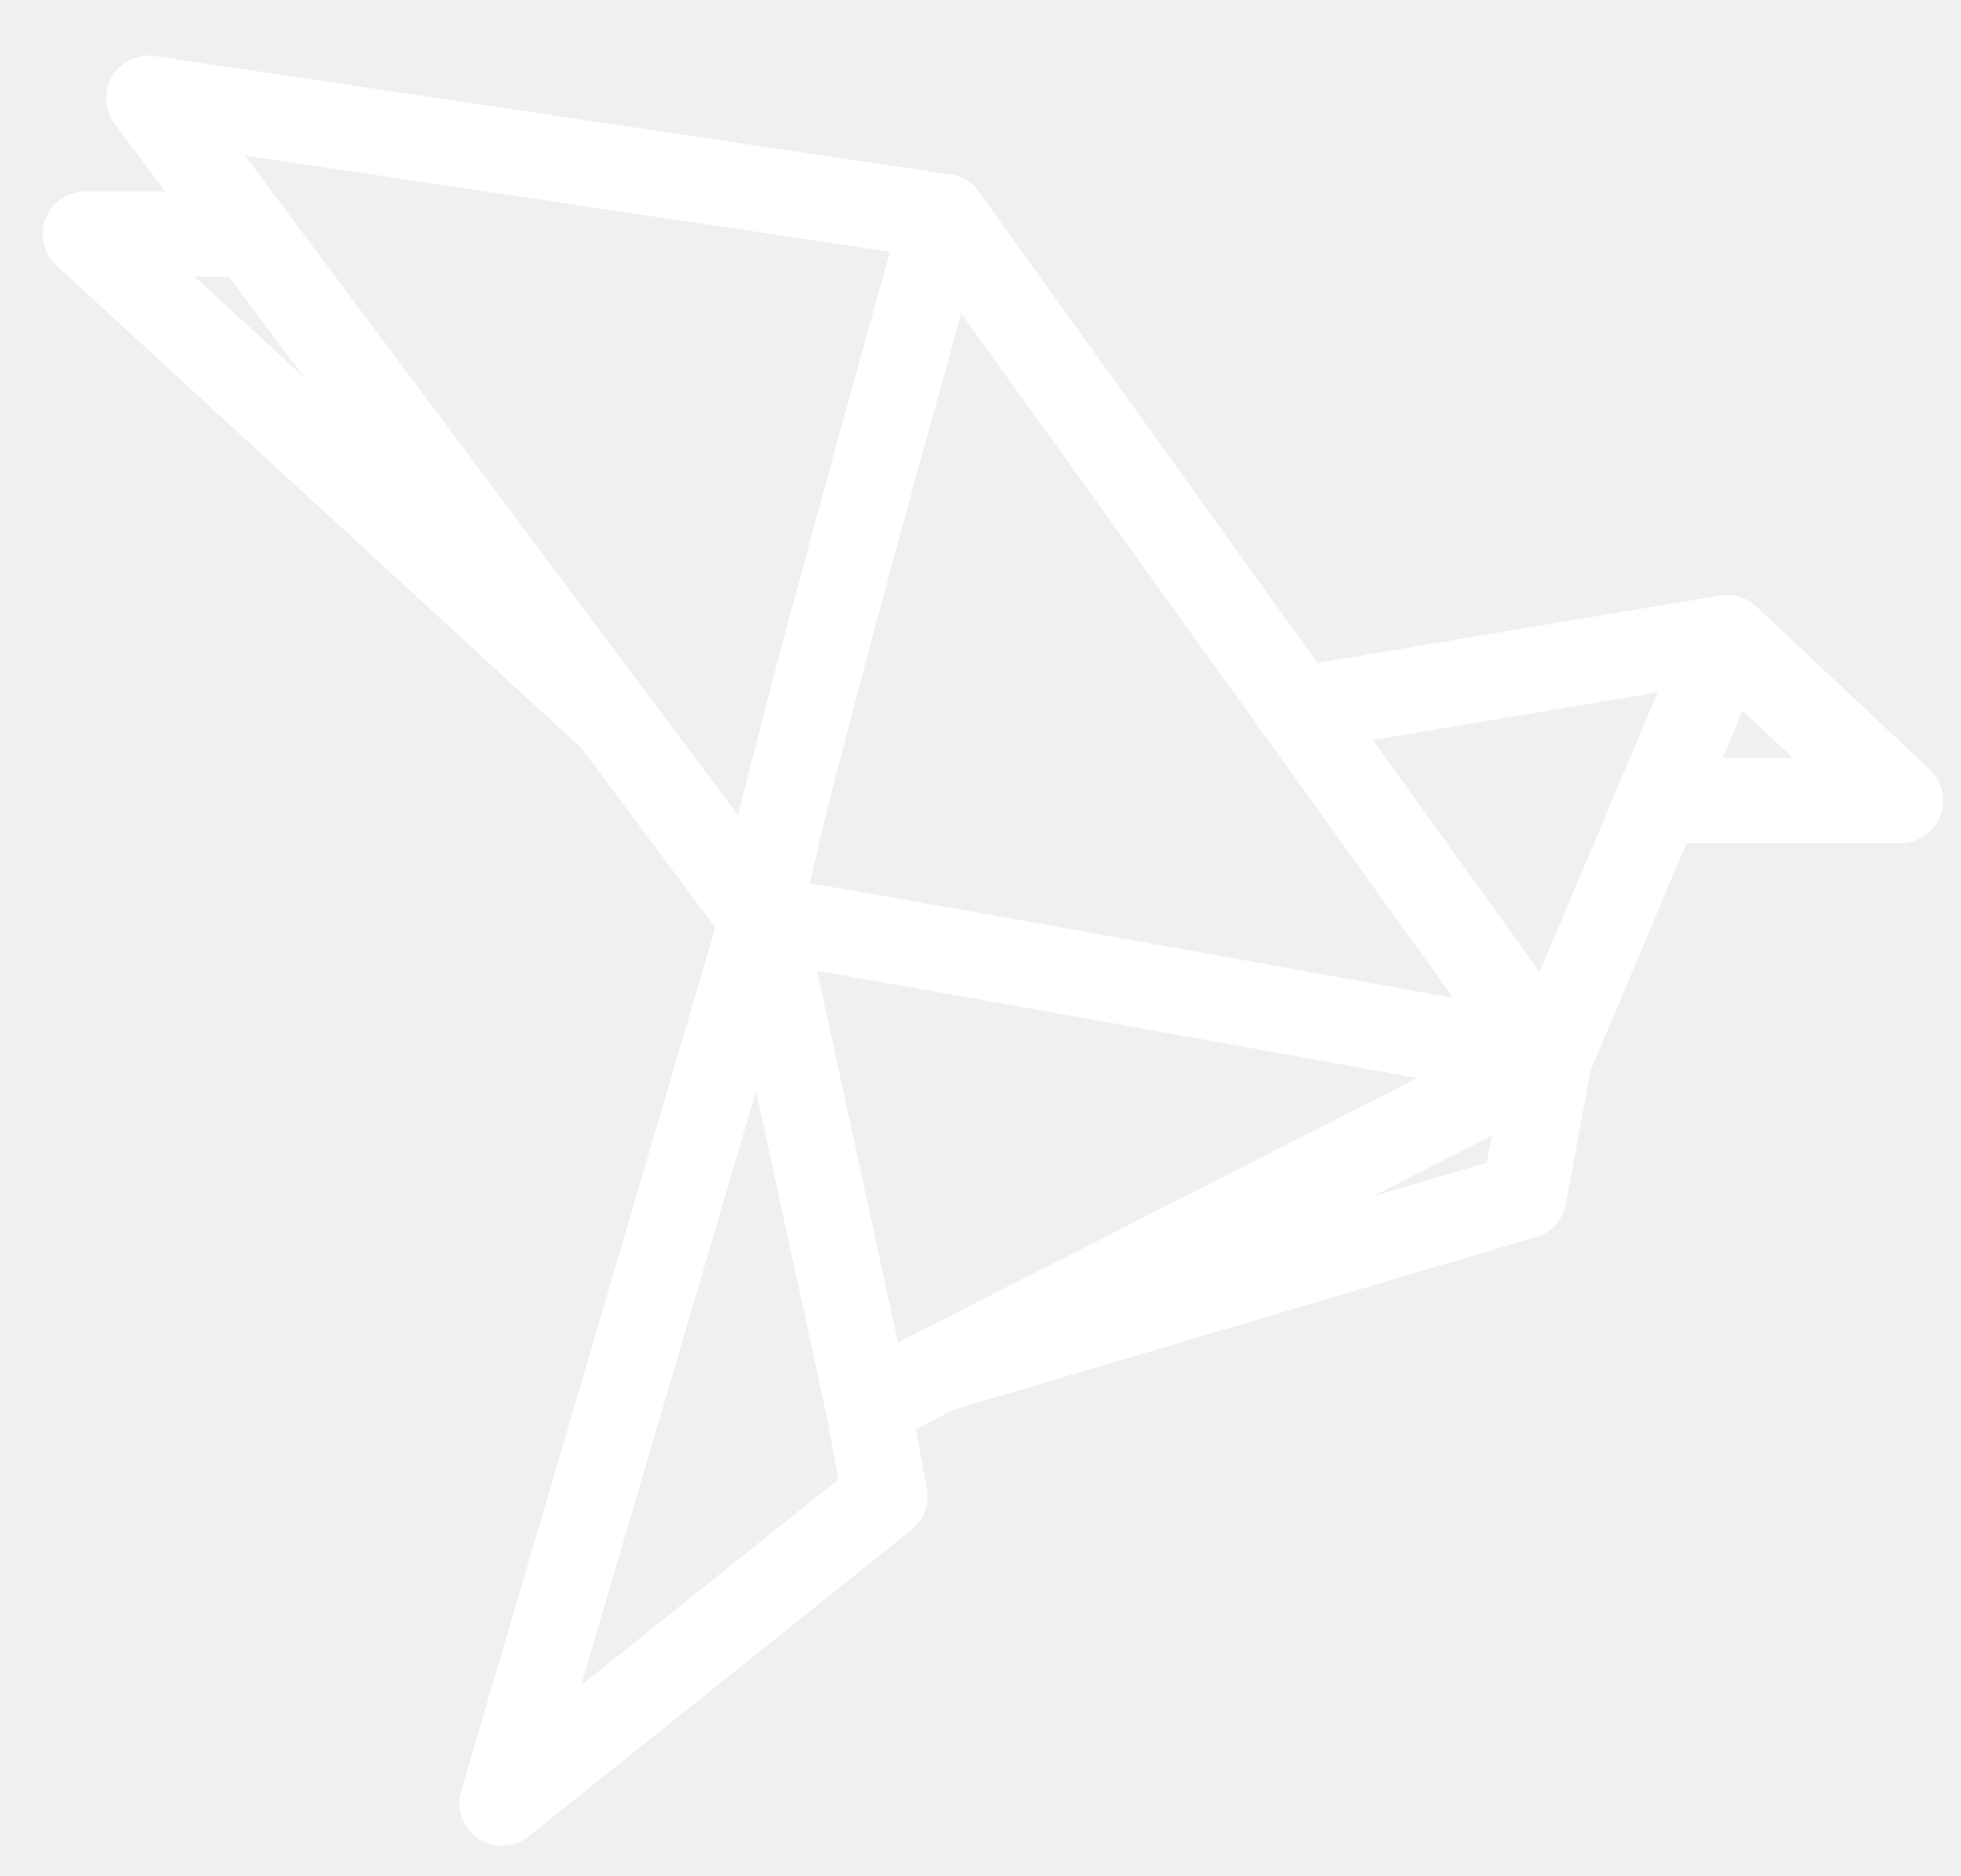
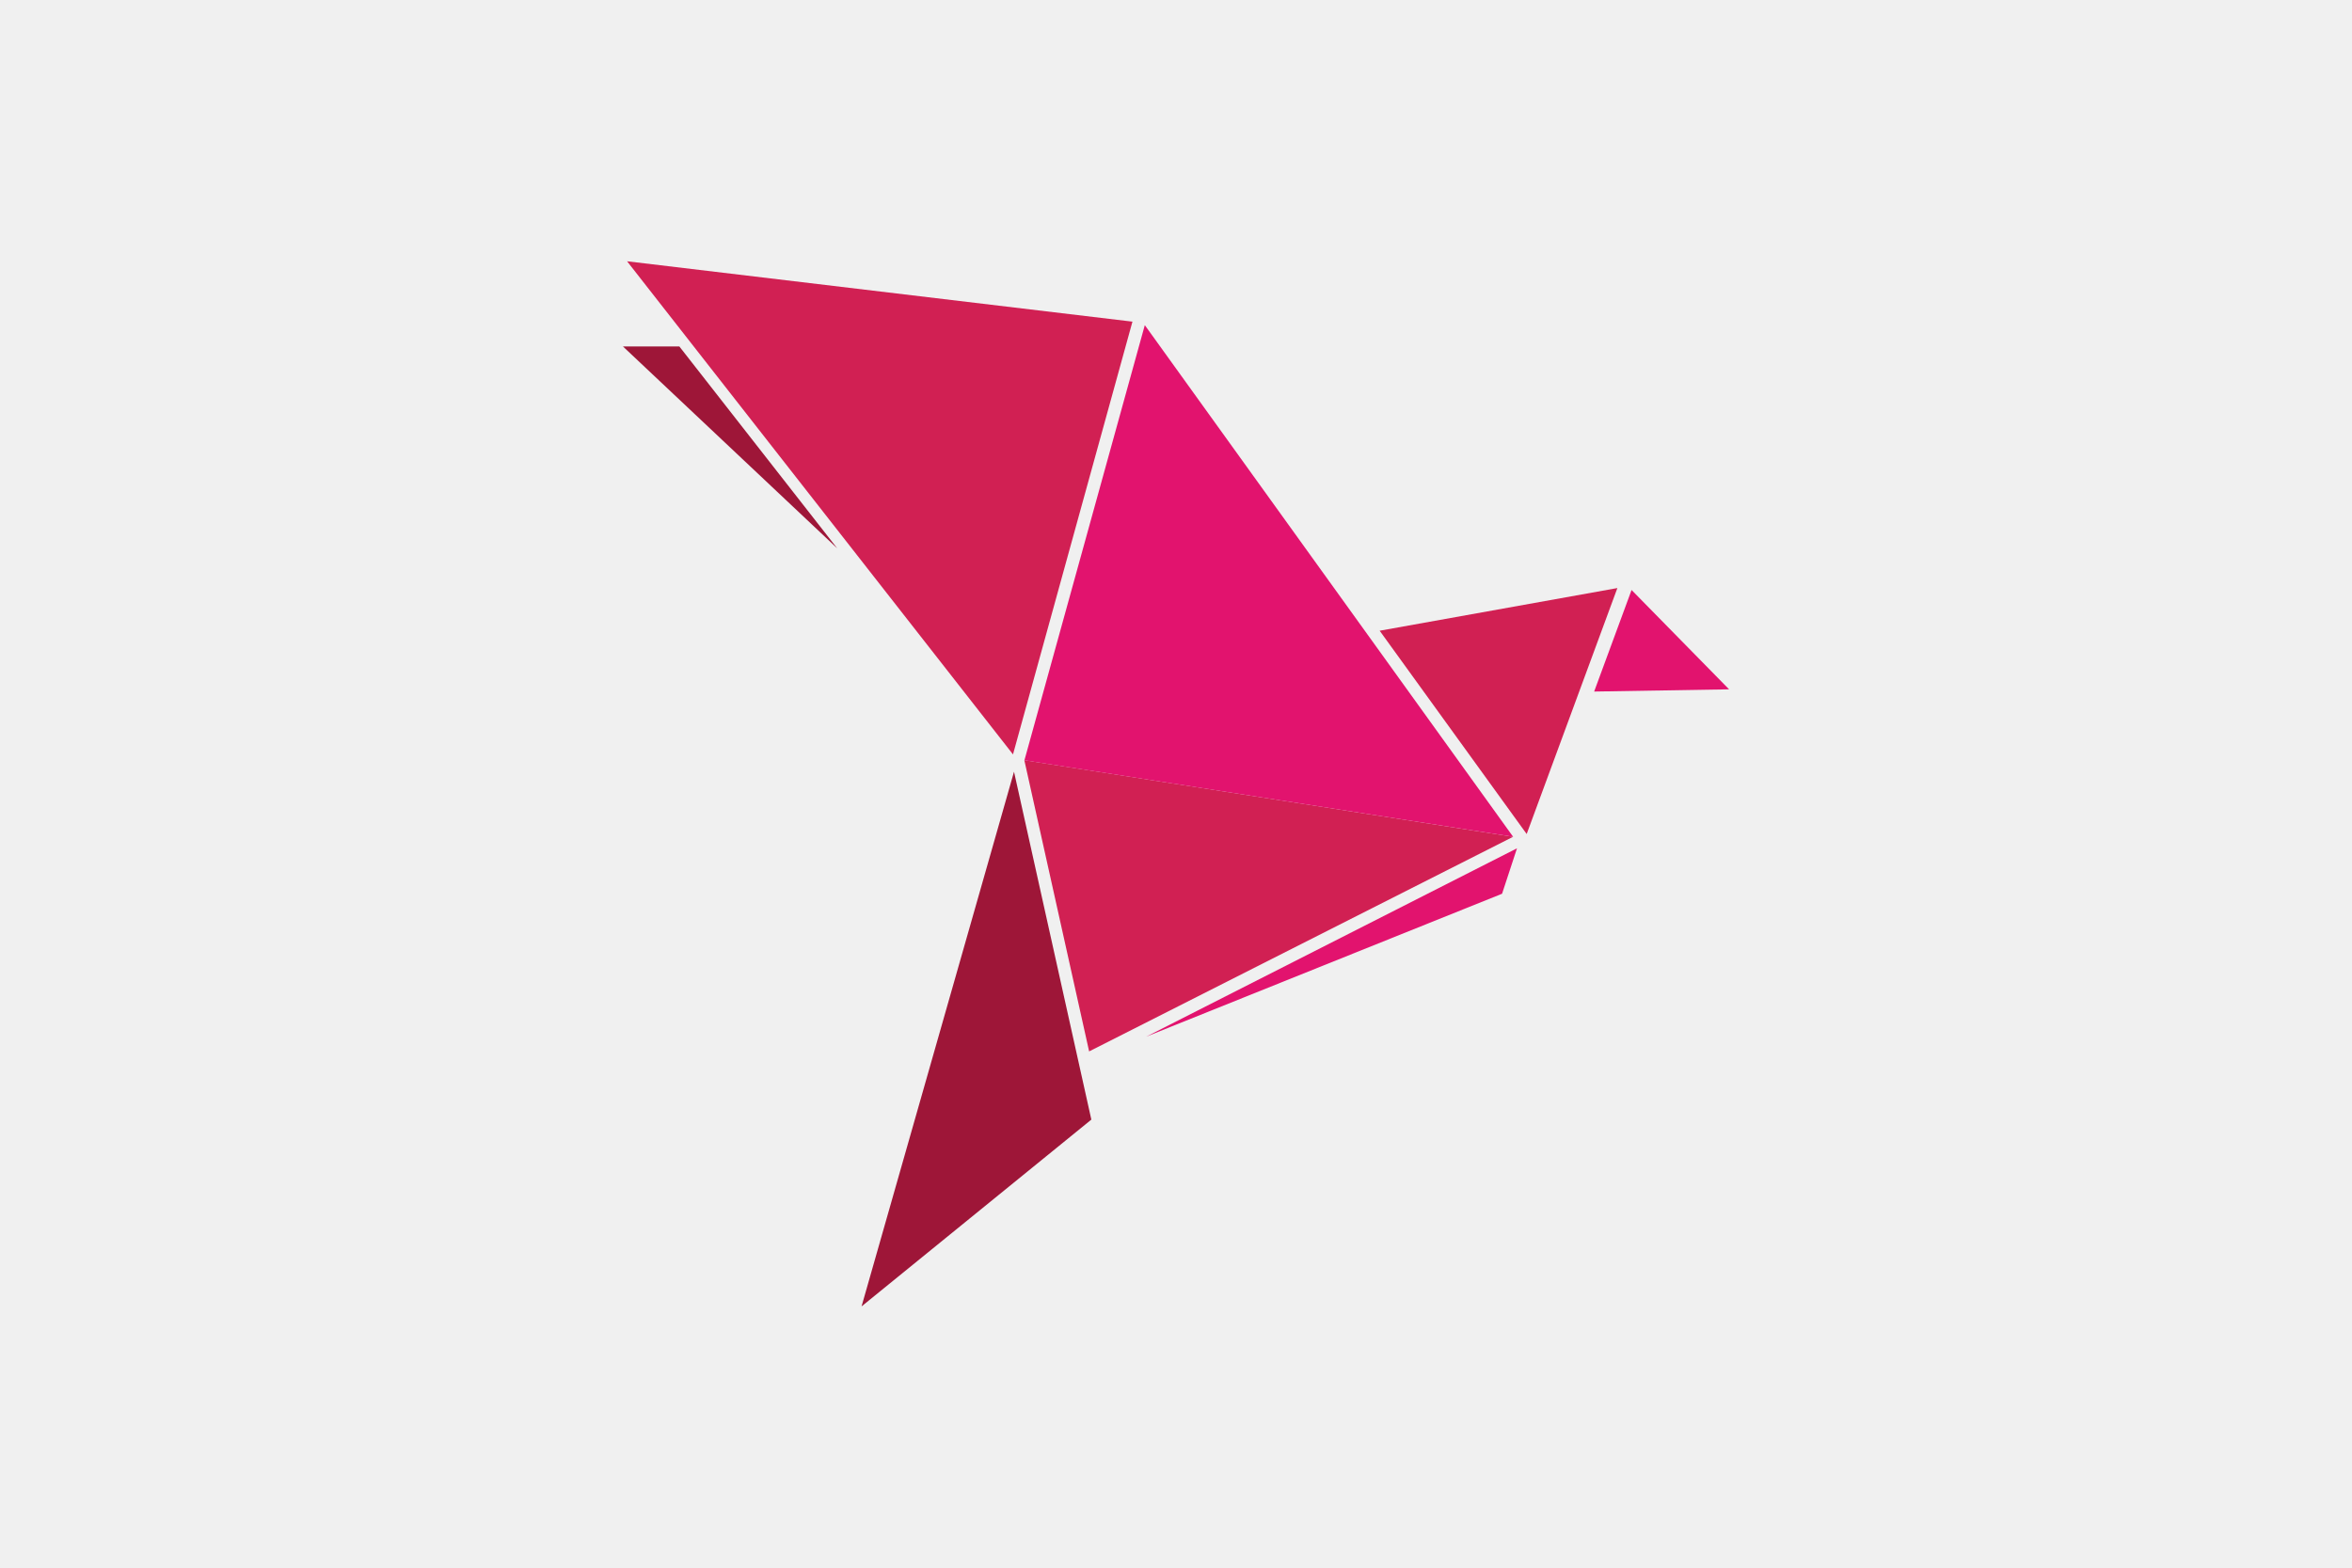
- <svg xmlns="http://www.w3.org/2000/svg" width="23" height="22" viewBox="0 0 23 22" fill="none">
-   <path d="M11.075 2.542C11.075 2.542 8.742 10.78 8.94 10.78C9.139 10.78 18.172 12.418 18.172 12.418L11.075 2.542Z" stroke="white" stroke-linecap="round" stroke-linejoin="round" />
-   <path d="M11.075 2.542L1.745 1.152L8.94 10.78L10.181 16.487L18.172 12.418L20.256 7.479M20.256 7.479L15.227 8.32M20.256 7.479L22.291 9.39H19.45" stroke="white" stroke-linecap="round" stroke-linejoin="round" />
-   <path d="M10.181 16.487L10.38 17.554L5.888 21.152L8.94 10.78M18.172 12.418L17.874 14.031L11 16.07M2.936 2.746H1L7.188 8.435" stroke="white" stroke-linecap="round" stroke-linejoin="round" />
+ <svg xmlns="http://www.w3.org/2000/svg" height="56" width="84" viewBox="-18.002 -28.352 156.013 170.115">
+   <g fill="none">
+     <path fill="#D12053" d="M96.58 62.45l-53.03-8.31 7.03 31.6z" />
+     <path fill="#E2136E" d="M96.58 62.45L56.62 6.93 43.56 54.15z" />
+     <path fill="#D12053" d="M42.32 53.51L.45 0l54.83 6.55z" />
+     <path fill="#9E1638" d="M23.25 31.15L0 9.24h6.12z" />
+     <path fill="#D12053" d="M107.89 35.46l-9.84 26.69L82.1 40.09z" />
+     <path fill="#E2136E" d="M56.77 84.14l38.61-15.51L97 63.7z" />
+     <path fill="#9E1638" d="M25.89 113.41l16.54-58.02 8.39 37.75z" />
+     <path fill="#E2136E" d="M109.43 35.67l-4.06 11.02 14.64-.24z" />
+   </g>
</svg>
